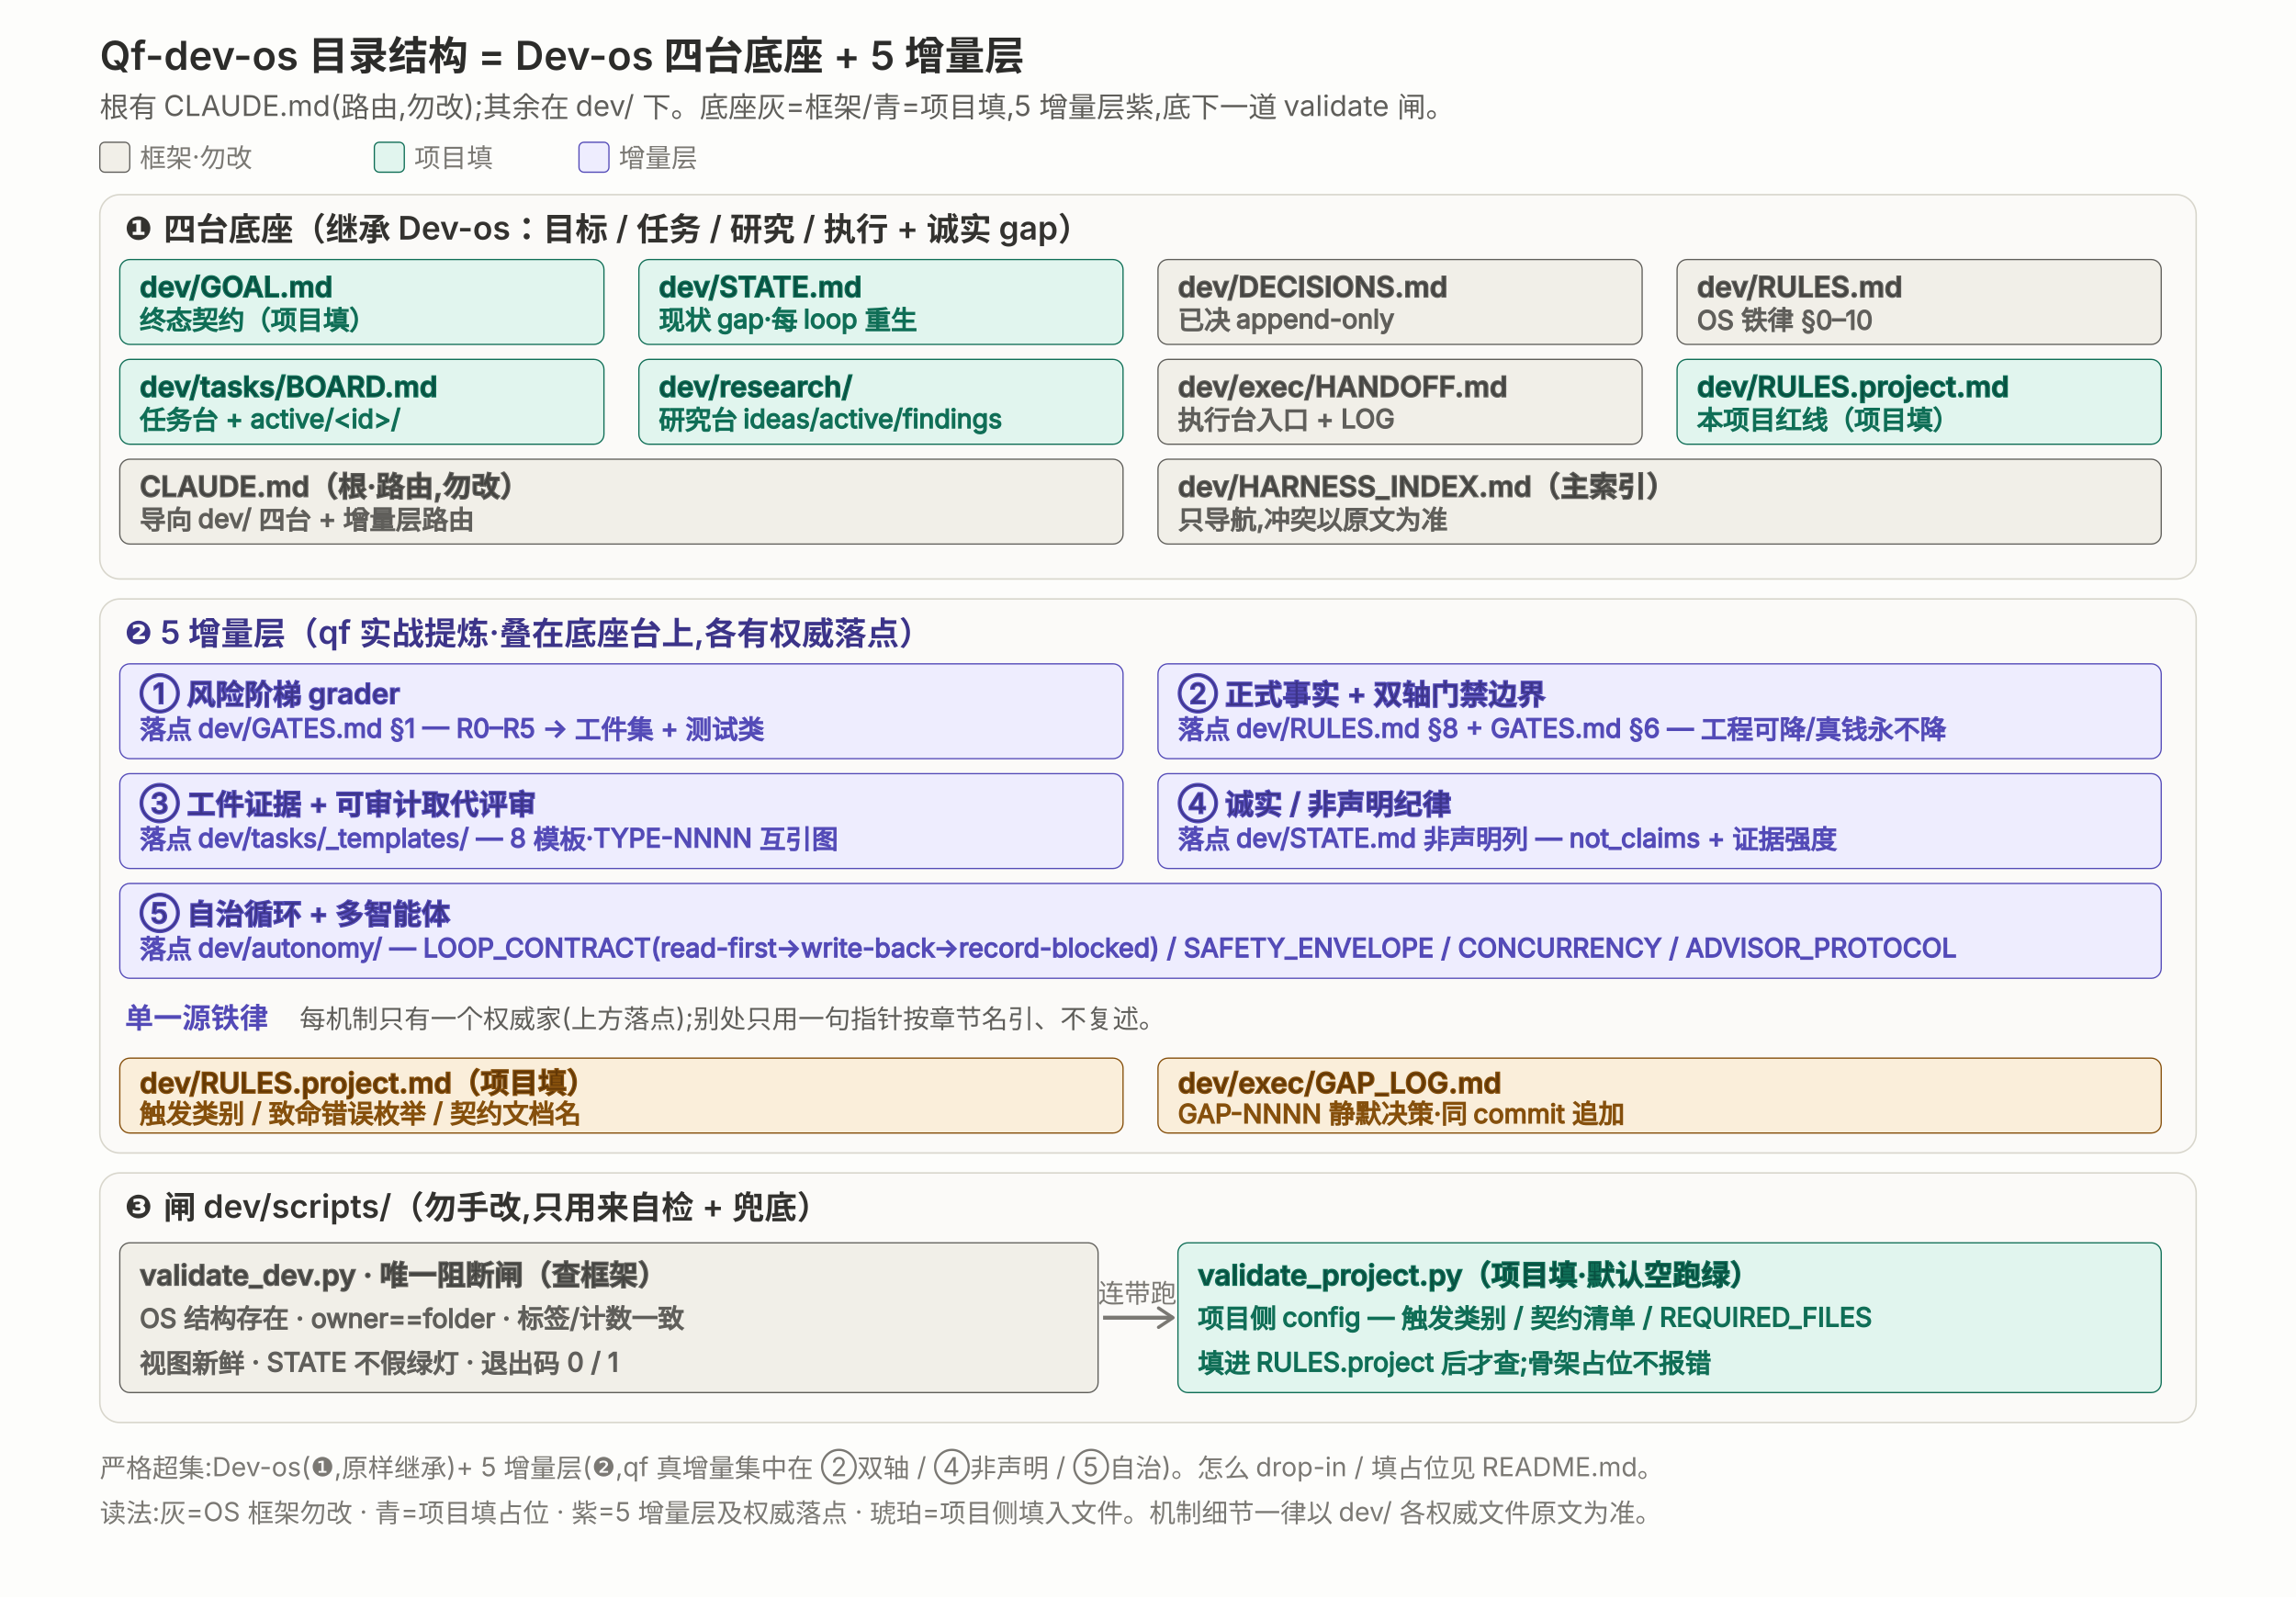
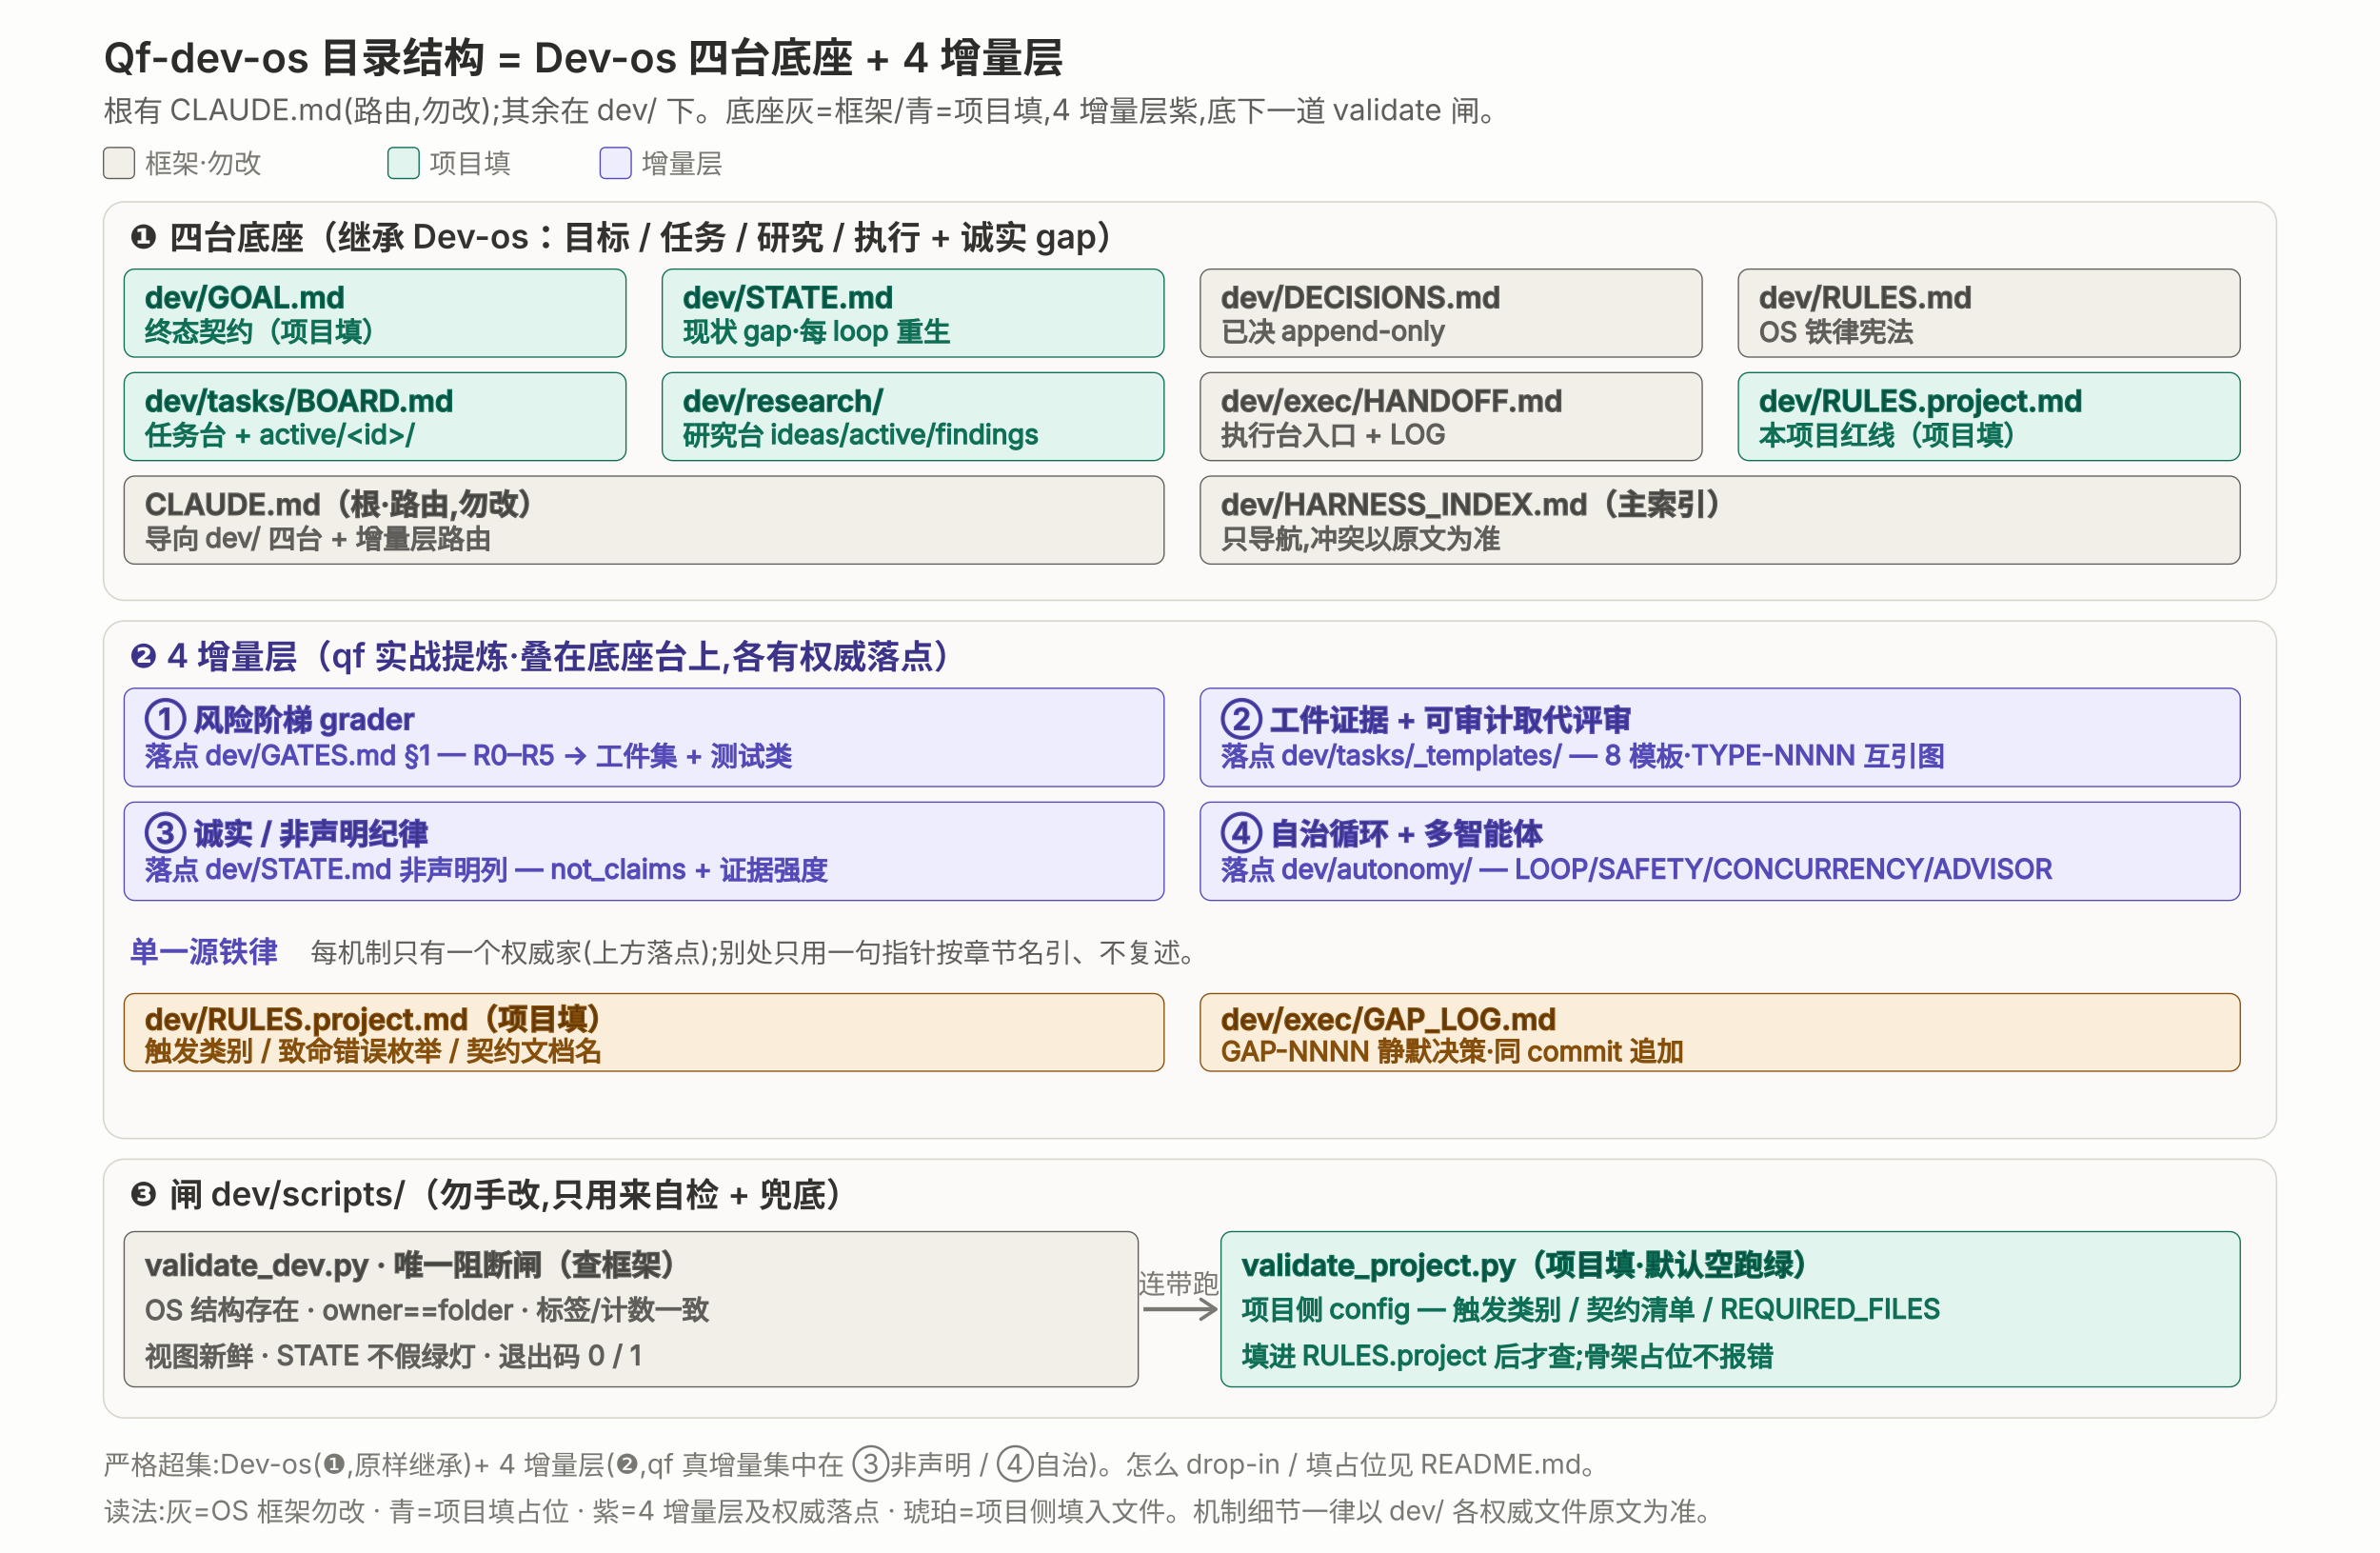
- <svg xmlns="http://www.w3.org/2000/svg" width="100%" viewBox="0 0 920 640" role="img">
+ <svg xmlns="http://www.w3.org/2000/svg" width="100%" viewBox="0 0 920 600" role="img">
  <defs>
    <marker id="ar" viewBox="0 0 10 10" refX="8" refY="5" markerWidth="6" markerHeight="6" orient="auto-start-reverse">
      <path d="M2 1L8 5L2 9" fill="none" stroke="#7a7873" stroke-width="1.4" stroke-linecap="round" stroke-linejoin="round" />
    </marker>
  </defs>
  <style>
 text{font-family:-apple-system,"Segoe UI","PingFang SC","Hiragino Sans GB","Microsoft YaHei",sans-serif;}
 .fn{font-size:11.5px;font-weight:600;}.ds{font-size:10.5px;}.tg{font-size:13px;font-weight:600;fill:#33322f;}.lbl{font-size:10.5px;fill:#7a7873;}
 .box{fill:#fbfaf8;stroke:#d8d6cc;stroke-width:0.6;}
 .c-teal{fill:#E1F5EE;stroke:#0F6E56;stroke-width:0.5;}.c-teal .fn{fill:#085041;}.c-teal .ds{fill:#0F6E56;}
 .c-gray{fill:#F1EFE8;stroke:#5F5E5A;stroke-width:0.5;}.c-gray .fn{fill:#444441;}.c-gray .ds{fill:#5F5E5A;}
 .c-purple{fill:#EEEDFE;stroke:#534AB7;stroke-width:0.5;}.c-purple .fn{fill:#3C3489;}.c-purple .ds{fill:#534AB7;}
 .c-amber{fill:#FAEEDA;stroke:#854F0B;stroke-width:0.5;}.c-amber .fn{fill:#633806;}.c-amber .ds{fill:#854F0B;}
</style>
-   <rect x="0" y="0" width="920" height="640" fill="#fdfdfb" />
-   <text x="40" y="28" style="font-size:16px;font-weight:600;fill:#2c2c2a">Qf-dev-os 目录结构 = Dev-os 四台底座 + 5 增量层</text>
-   <text x="40" y="47" style="font-size:11.5px;fill:#5f5e5a">根有 CLAUDE.md(路由,勿改);其余在 dev/ 下。底座灰=框架/青=项目填,5 增量层紫,底下一道 validate 闸。</text>
+   <rect x="0" y="0" width="920" height="600" fill="#fdfdfb" />
+   <text x="40" y="28" style="font-size:16px;font-weight:600;fill:#2c2c2a">Qf-dev-os 目录结构 = Dev-os 四台底座 + 4 增量层</text>
+   <text x="40" y="47" style="font-size:11.5px;fill:#5f5e5a">根有 CLAUDE.md(路由,勿改);其余在 dev/ 下。底座灰=框架/青=项目填,4 增量层紫,底下一道 validate 闸。</text>
  <rect class="c-gray" x="40" y="57" width="12" height="12" rx="2" />
  <text class="lbl" x="56" y="67">框架·勿改</text>
  <rect class="c-teal" x="150" y="57" width="12" height="12" rx="2" />
  <text class="lbl" x="166" y="67">项目填</text>
  <rect class="c-purple" x="232" y="57" width="12" height="12" rx="2" />
  <text class="lbl" x="248" y="67">增量层</text>
  <rect class="box" x="40" y="78" width="840" height="154" rx="8" />
  <text class="tg" x="50" y="96">❶ 四台底座（继承 Dev-os：目标 / 任务 / 研究 / 执行 + 诚实 gap）</text>
  <g class="c-teal">
    <rect x="48" y="104" width="194" height="34" rx="4" />
    <text class="fn" x="56" y="119">dev/GOAL.md</text>
    <text class="ds" x="56" y="132">终态契约（项目填）</text>
  </g>
  <g class="c-teal">
    <rect x="256" y="104" width="194" height="34" rx="4" />
    <text class="fn" x="264" y="119">dev/STATE.md</text>
    <text class="ds" x="264" y="132">现状 gap·每 loop 重生</text>
  </g>
  <g class="c-gray">
    <rect x="464" y="104" width="194" height="34" rx="4" />
    <text class="fn" x="472" y="119">dev/DECISIONS.md</text>
    <text class="ds" x="472" y="132">已决 append-only</text>
  </g>
  <g class="c-gray">
    <rect x="672" y="104" width="194" height="34" rx="4" />
    <text class="fn" x="680" y="119">dev/RULES.md</text>
-     <text class="ds" x="680" y="132">OS 铁律 §0–10</text>
+     <text class="ds" x="680" y="132">OS 铁律宪法</text>
  </g>
  <g class="c-teal">
    <rect x="48" y="144" width="194" height="34" rx="4" />
    <text class="fn" x="56" y="159">dev/tasks/BOARD.md</text>
    <text class="ds" x="56" y="172">任务台 + active/&lt;id&gt;/</text>
  </g>
  <g class="c-teal">
    <rect x="256" y="144" width="194" height="34" rx="4" />
    <text class="fn" x="264" y="159">dev/research/</text>
    <text class="ds" x="264" y="172">研究台 ideas/active/findings</text>
  </g>
  <g class="c-gray">
    <rect x="464" y="144" width="194" height="34" rx="4" />
    <text class="fn" x="472" y="159">dev/exec/HANDOFF.md</text>
    <text class="ds" x="472" y="172">执行台入口 + LOG</text>
  </g>
  <g class="c-teal">
    <rect x="672" y="144" width="194" height="34" rx="4" />
    <text class="fn" x="680" y="159">dev/RULES.project.md</text>
    <text class="ds" x="680" y="172">本项目红线（项目填）</text>
  </g>
  <g class="c-gray">
    <rect x="48" y="184" width="402" height="34" rx="4" />
    <text class="fn" x="56" y="199">CLAUDE.md（根·路由,勿改）</text>
    <text class="ds" x="56" y="212">导向 dev/ 四台 + 增量层路由</text>
  </g>
  <g class="c-gray">
    <rect x="464" y="184" width="402" height="34" rx="4" />
    <text class="fn" x="472" y="199">dev/HARNESS_INDEX.md（主索引）</text>
    <text class="ds" x="472" y="212">只导航,冲突以原文为准</text>
  </g>
-   <rect class="box" x="40" y="240" width="840" height="222" rx="8" />
-   <text class="tg" x="50" y="258" style="fill:#3C3489">❷ 5 增量层（qf 实战提炼·叠在底座台上,各有权威落点）</text>
+   <rect class="box" x="40" y="240" width="840" height="200" rx="8" />
+   <text class="tg" x="50" y="258" style="fill:#3C3489">❷ 4 增量层（qf 实战提炼·叠在底座台上,各有权威落点）</text>
  <g class="c-purple">
    <rect x="48" y="266" width="402" height="38" rx="4" />
    <text class="fn" x="56" y="282">① 风险阶梯 grader</text>
    <text class="ds" x="56" y="296">落点 dev/GATES.md §1 — R0–R5 → 工件集 + 测试类</text>
  </g>
  <g class="c-purple">
    <rect x="464" y="266" width="402" height="38" rx="4" />
-     <text class="fn" x="472" y="282">② 正式事实 + 双轴门禁边界</text>
-     <text class="ds" x="472" y="296">落点 dev/RULES.md §8 + GATES.md §6 — 工程可降/真钱永不降</text>
+     <text class="fn" x="472" y="282">② 工件证据 + 可审计取代评审</text>
+     <text class="ds" x="472" y="296">落点 dev/tasks/_templates/ — 8 模板·TYPE-NNNN 互引图</text>
  </g>
  <g class="c-purple">
    <rect x="48" y="310" width="402" height="38" rx="4" />
-     <text class="fn" x="56" y="326">③ 工件证据 + 可审计取代评审</text>
-     <text class="ds" x="56" y="340">落点 dev/tasks/_templates/ — 8 模板·TYPE-NNNN 互引图</text>
+     <text class="fn" x="56" y="326">③ 诚实 / 非声明纪律</text>
+     <text class="ds" x="56" y="340">落点 dev/STATE.md 非声明列 — not_claims + 证据强度</text>
  </g>
  <g class="c-purple">
    <rect x="464" y="310" width="402" height="38" rx="4" />
-     <text class="fn" x="472" y="326">④ 诚实 / 非声明纪律</text>
-     <text class="ds" x="472" y="340">落点 dev/STATE.md 非声明列 — not_claims + 证据强度</text>
+     <text class="fn" x="472" y="326">④ 自治循环 + 多智能体</text>
+     <text class="ds" x="472" y="340">落点 dev/autonomy/ — LOOP/SAFETY/CONCURRENCY/ADVISOR</text>
  </g>
-   <g class="c-purple">
-     <rect x="48" y="354" width="818" height="38" rx="4" />
-     <text class="fn" x="56" y="370">⑤ 自治循环 + 多智能体</text>
-     <text class="ds" x="56" y="384">落点 dev/autonomy/ — LOOP_CONTRACT(read-first→write-back→record-blocked) / SAFETY_ENVELOPE / CONCURRENCY / ADVISOR_PROTOCOL</text>
-   </g>
-   <text x="50" y="412" style="font-size:11.5px;fill:#534AB7;font-weight:600">单一源铁律</text>
-   <text x="120" y="412" style="font-size:10.5px;fill:#5f5e5a">每机制只有一个权威家(上方落点);别处只用一句指针按章节名引、不复述。</text>
+   <text x="50" y="372" style="font-size:11.5px;fill:#534AB7;font-weight:600">单一源铁律</text>
+   <text x="120" y="372" style="font-size:10.5px;fill:#5f5e5a">每机制只有一个权威家(上方落点);别处只用一句指针按章节名引、不复述。</text>
  <g class="c-amber">
-     <rect x="48" y="424" width="402" height="30" rx="4" />
-     <text class="fn" x="56" y="438">dev/RULES.project.md（项目填）</text>
-     <text class="ds" x="56" y="450">触发类别 / 致命错误枚举 / 契约文档名</text>
+     <rect x="48" y="384" width="402" height="30" rx="4" />
+     <text class="fn" x="56" y="398">dev/RULES.project.md（项目填）</text>
+     <text class="ds" x="56" y="410">触发类别 / 致命错误枚举 / 契约文档名</text>
  </g>
  <g class="c-amber">
-     <rect x="464" y="424" width="402" height="30" rx="4" />
-     <text class="fn" x="472" y="438">dev/exec/GAP_LOG.md</text>
-     <text class="ds" x="472" y="450">GAP-NNNN 静默决策·同 commit 追加</text>
+     <rect x="464" y="384" width="402" height="30" rx="4" />
+     <text class="fn" x="472" y="398">dev/exec/GAP_LOG.md</text>
+     <text class="ds" x="472" y="410">GAP-NNNN 静默决策·同 commit 追加</text>
  </g>
-   <rect class="box" x="40" y="470" width="840" height="100" rx="8" />
-   <text class="tg" x="50" y="488">❸ 闸 dev/scripts/（勿手改,只用来自检 + 兜底）</text>
+   <rect class="box" x="40" y="448" width="840" height="100" rx="8" />
+   <text class="tg" x="50" y="466">❸ 闸 dev/scripts/（勿手改,只用来自检 + 兜底）</text>
  <g class="c-gray">
-     <rect x="48" y="498" width="392" height="60" rx="4" />
-     <text class="fn" x="56" y="515">validate_dev.py · 唯一阻断闸（查框架）</text>
-     <text class="ds" x="56" y="532">OS 结构存在 · owner==folder · 标签/计数一致</text>
-     <text class="ds" x="56" y="550">视图新鲜 · STATE 不假绿灯 · 退出码 0 / 1</text>
+     <rect x="48" y="476" width="392" height="60" rx="4" />
+     <text class="fn" x="56" y="493">validate_dev.py · 唯一阻断闸（查框架）</text>
+     <text class="ds" x="56" y="510">OS 结构存在 · owner==folder · 标签/计数一致</text>
+     <text class="ds" x="56" y="528">视图新鲜 · STATE 不假绿灯 · 退出码 0 / 1</text>
  </g>
-   <line x1="442" y1="528" x2="470" y2="528" stroke="#7a7873" stroke-width="1.6" marker-end="url(#ar)" />
-   <text class="lbl" x="440" y="522">连带跑</text>
+   <line x1="442" y1="506" x2="470" y2="506" stroke="#7a7873" stroke-width="1.6" marker-end="url(#ar)" />
+   <text class="lbl" x="440" y="500">连带跑</text>
  <g class="c-teal">
-     <rect x="472" y="498" width="394" height="60" rx="4" />
-     <text class="fn" x="480" y="515">validate_project.py（项目填·默认空跑绿）</text>
-     <text class="ds" x="480" y="532">项目侧 config — 触发类别 / 契约清单 / REQUIRED_FILES</text>
-     <text class="ds" x="480" y="550">填进 RULES.project 后才查;骨架占位不报错</text>
+     <rect x="472" y="476" width="394" height="60" rx="4" />
+     <text class="fn" x="480" y="493">validate_project.py（项目填·默认空跑绿）</text>
+     <text class="ds" x="480" y="510">项目侧 config — 触发类别 / 契约清单 / REQUIRED_FILES</text>
+     <text class="ds" x="480" y="528">填进 RULES.project 后才查;骨架占位不报错</text>
  </g>
-   <text x="40" y="592" style="font-size:10.5px;fill:#7a7873">严格超集:Dev-os(❶,原样继承)+ 5 增量层(❷,qf 真增量集中在 ②双轴 / ④非声明 / ⑤自治)。怎么 drop-in / 填占位见 README.md。</text>
-   <text x="40" y="610" style="font-size:10.5px;fill:#7a7873">读法:灰=OS 框架勿改 · 青=项目填占位 · 紫=5 增量层及权威落点 · 琥珀=项目侧填入文件。机制细节一律以 dev/ 各权威文件原文为准。</text>
+   <text x="40" y="570" style="font-size:10.5px;fill:#7a7873">严格超集:Dev-os(❶,原样继承)+ 4 增量层(❷,qf 真增量集中在 ③非声明 / ④自治)。怎么 drop-in / 填占位见 README.md。</text>
+   <text x="40" y="588" style="font-size:10.5px;fill:#7a7873">读法:灰=OS 框架勿改 · 青=项目填占位 · 紫=4 增量层及权威落点 · 琥珀=项目侧填入文件。机制细节一律以 dev/ 各权威文件原文为准。</text>
</svg>
